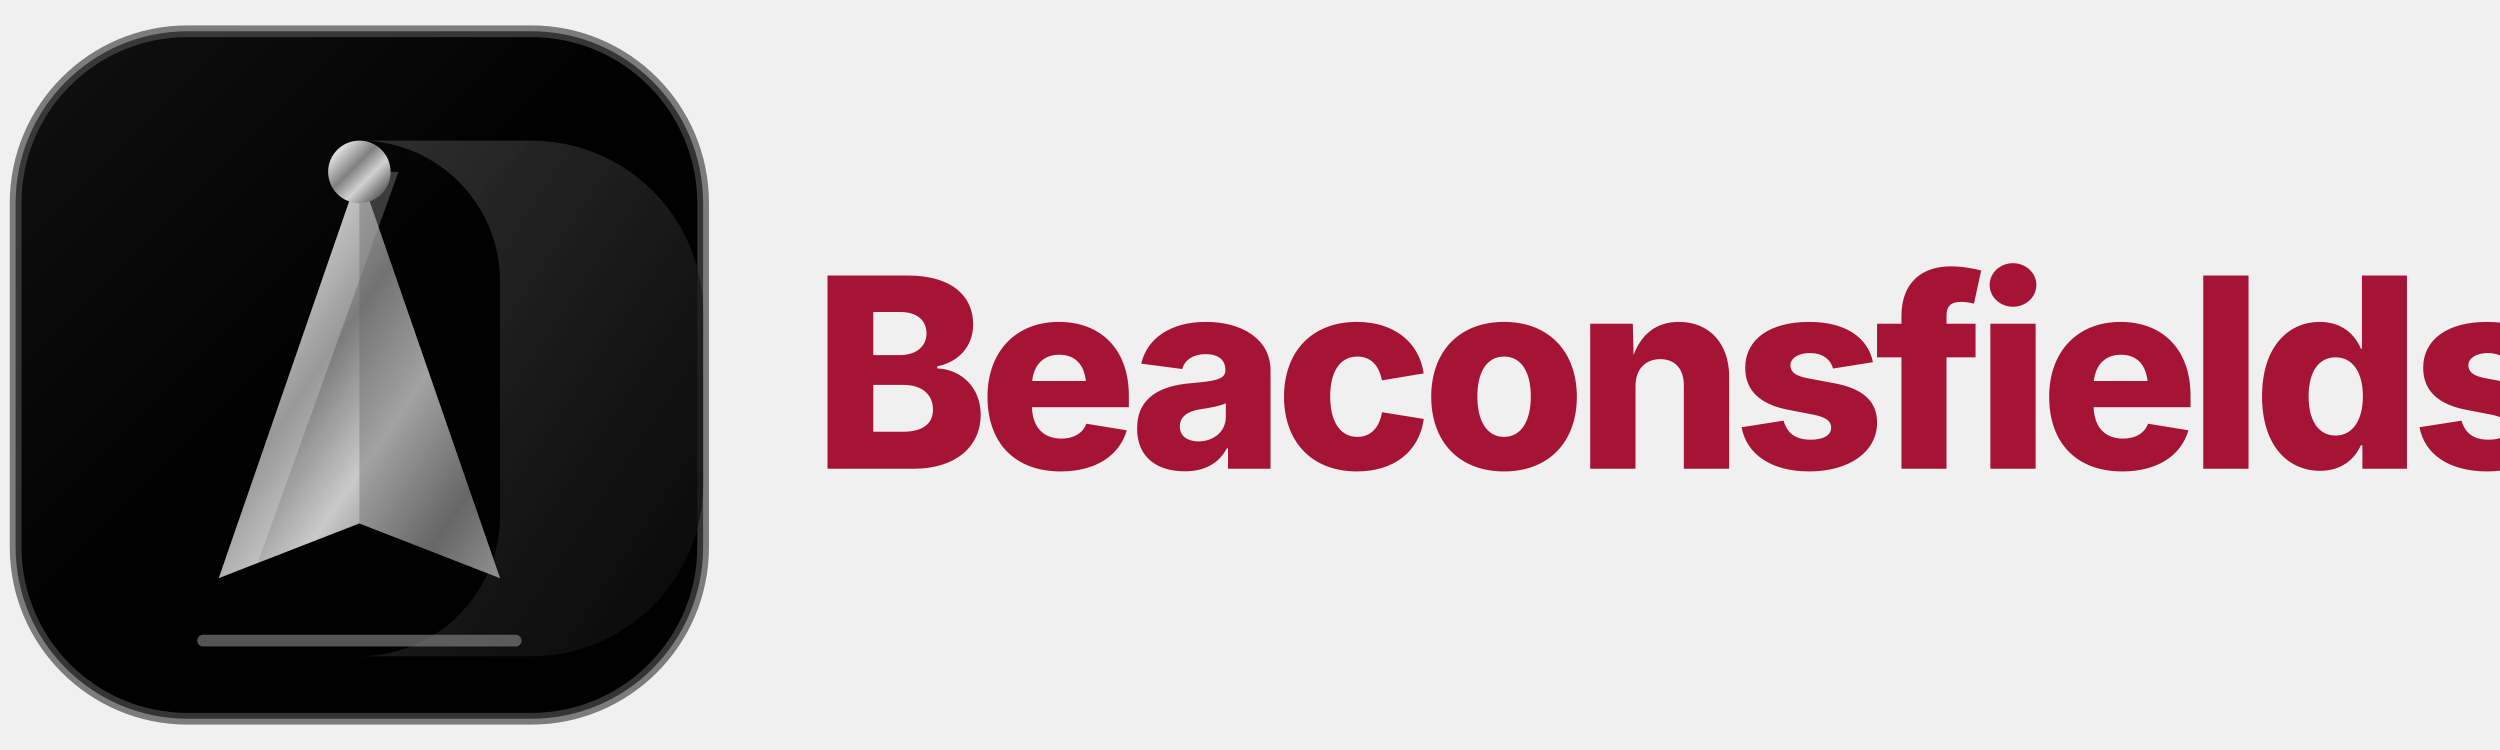
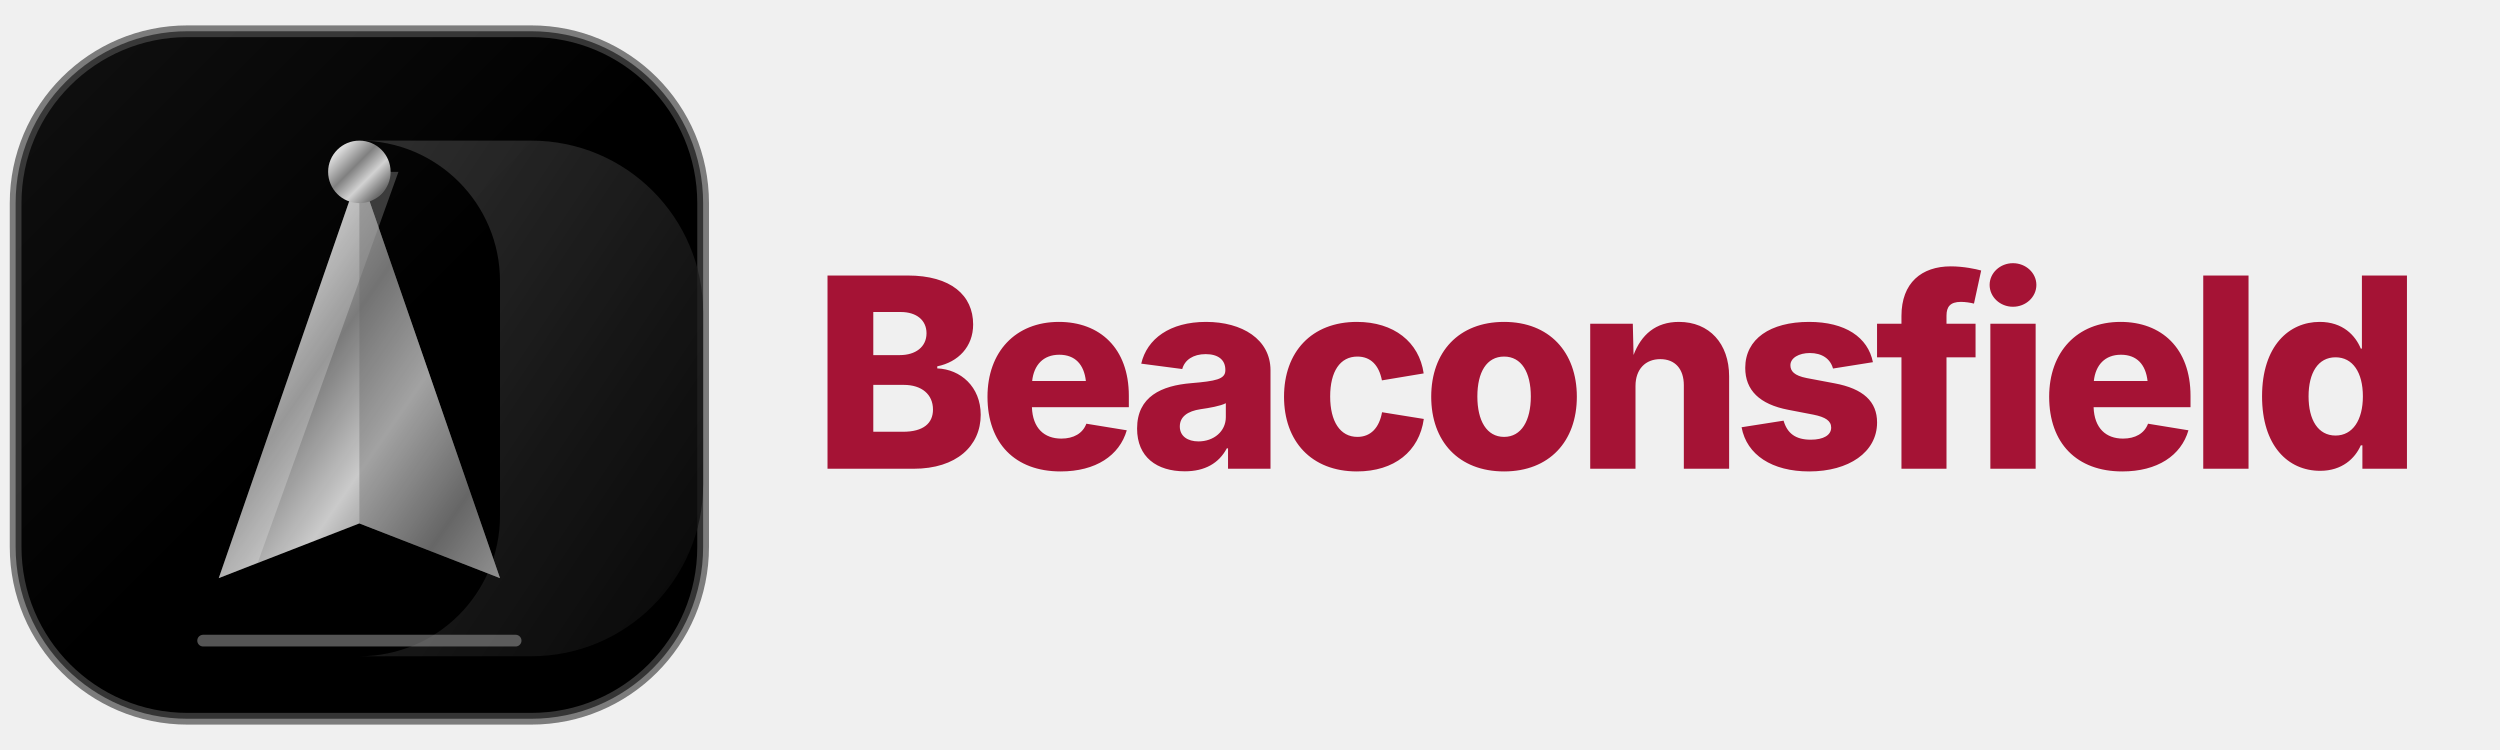
<svg xmlns="http://www.w3.org/2000/svg" width="320" height="96" viewBox="0 0 320 96" role="img" aria-labelledby="title">
  <defs>
    <linearGradient id="black" x1="0" y1="0" x2="1" y2="1">
      <stop offset="0" stop-color="#111111" />
      <stop offset="0.5" stop-color="#000000" />
      <stop offset="1" stop-color="#000000" />
    </linearGradient>
    <linearGradient id="grey" x1="0" y1="0" x2="1" y2="1">
      <stop offset="0" stop-color="#3d3d3d" />
      <stop offset="0.6" stop-color="#1c1c1c" />
      <stop offset="1" stop-color="#0a0a0a" />
    </linearGradient>
    <linearGradient id="silver" x1="0" y1="0" x2="1" y2="1">
      <stop offset="0" stop-color="#ffffff" />
      <stop offset="0.18" stop-color="#d8d8d8" />
      <stop offset="0.42" stop-color="#808080" />
      <stop offset="0.62" stop-color="#d2d2d2" />
      <stop offset="0.84" stop-color="#6a6a6a" />
      <stop offset="1" stop-color="#b5b5b5" />
    </linearGradient>
    <linearGradient id="silverSoft" x1="0" y1="0" x2="0" y2="1">
      <stop offset="0" stop-color="#d6d6d6" />
      <stop offset="1" stop-color="#7a7a7a" />
    </linearGradient>
  </defs>
  <rect x="2" y="4" width="88" height="88" rx="22" fill="url(#black)" />
  <rect x="2" y="4" width="88" height="88" rx="22" fill="none" stroke="#4a4a4a" stroke-opacity="0.7" stroke-width="1.5" />
  <path d="M46 18h22a22 22 0 0 1 22 22v22a22 22 0 0 1-22 22H46a18 18 0 0 0 18-18V36a18 18 0 0 0-18-18Z" fill="url(#grey)" opacity="0.75" />
  <path d="M46 22 28 74l18-7 18 7-18-52Z" fill="url(#silver)" opacity="0.96" />
  <path d="M46 22 28 74l5-2 18-50-5 0Z" fill="#ffffff" opacity="0.22" />
  <path d="M46 22v45l18 7-18-52Z" fill="#666666" opacity="0.4" />
  <circle cx="46" cy="22" r="4" fill="url(#silver)" />
  <path d="M16 74h60" stroke="url(#silverSoft)" stroke-width="2" stroke-linecap="round" opacity="0.85" />
  <path d="M26 82h40" stroke="#8c8c8c" stroke-width="1.5" stroke-linecap="round" opacity="0.6" />
-   <text x="104" y="60" font-family="Inter, Segoe UI, Arial, sans-serif" font-size="34" font-weight="800" letter-spacing="-1.4" fill="#a51335">Beaconsfields</text>
+   <text x="104" y="60" font-family="Inter, Segoe UI, Arial, sans-serif" font-size="34" font-weight="800" letter-spacing="-1.4" fill="#a51335">Beaconsfield</text>
</svg>
